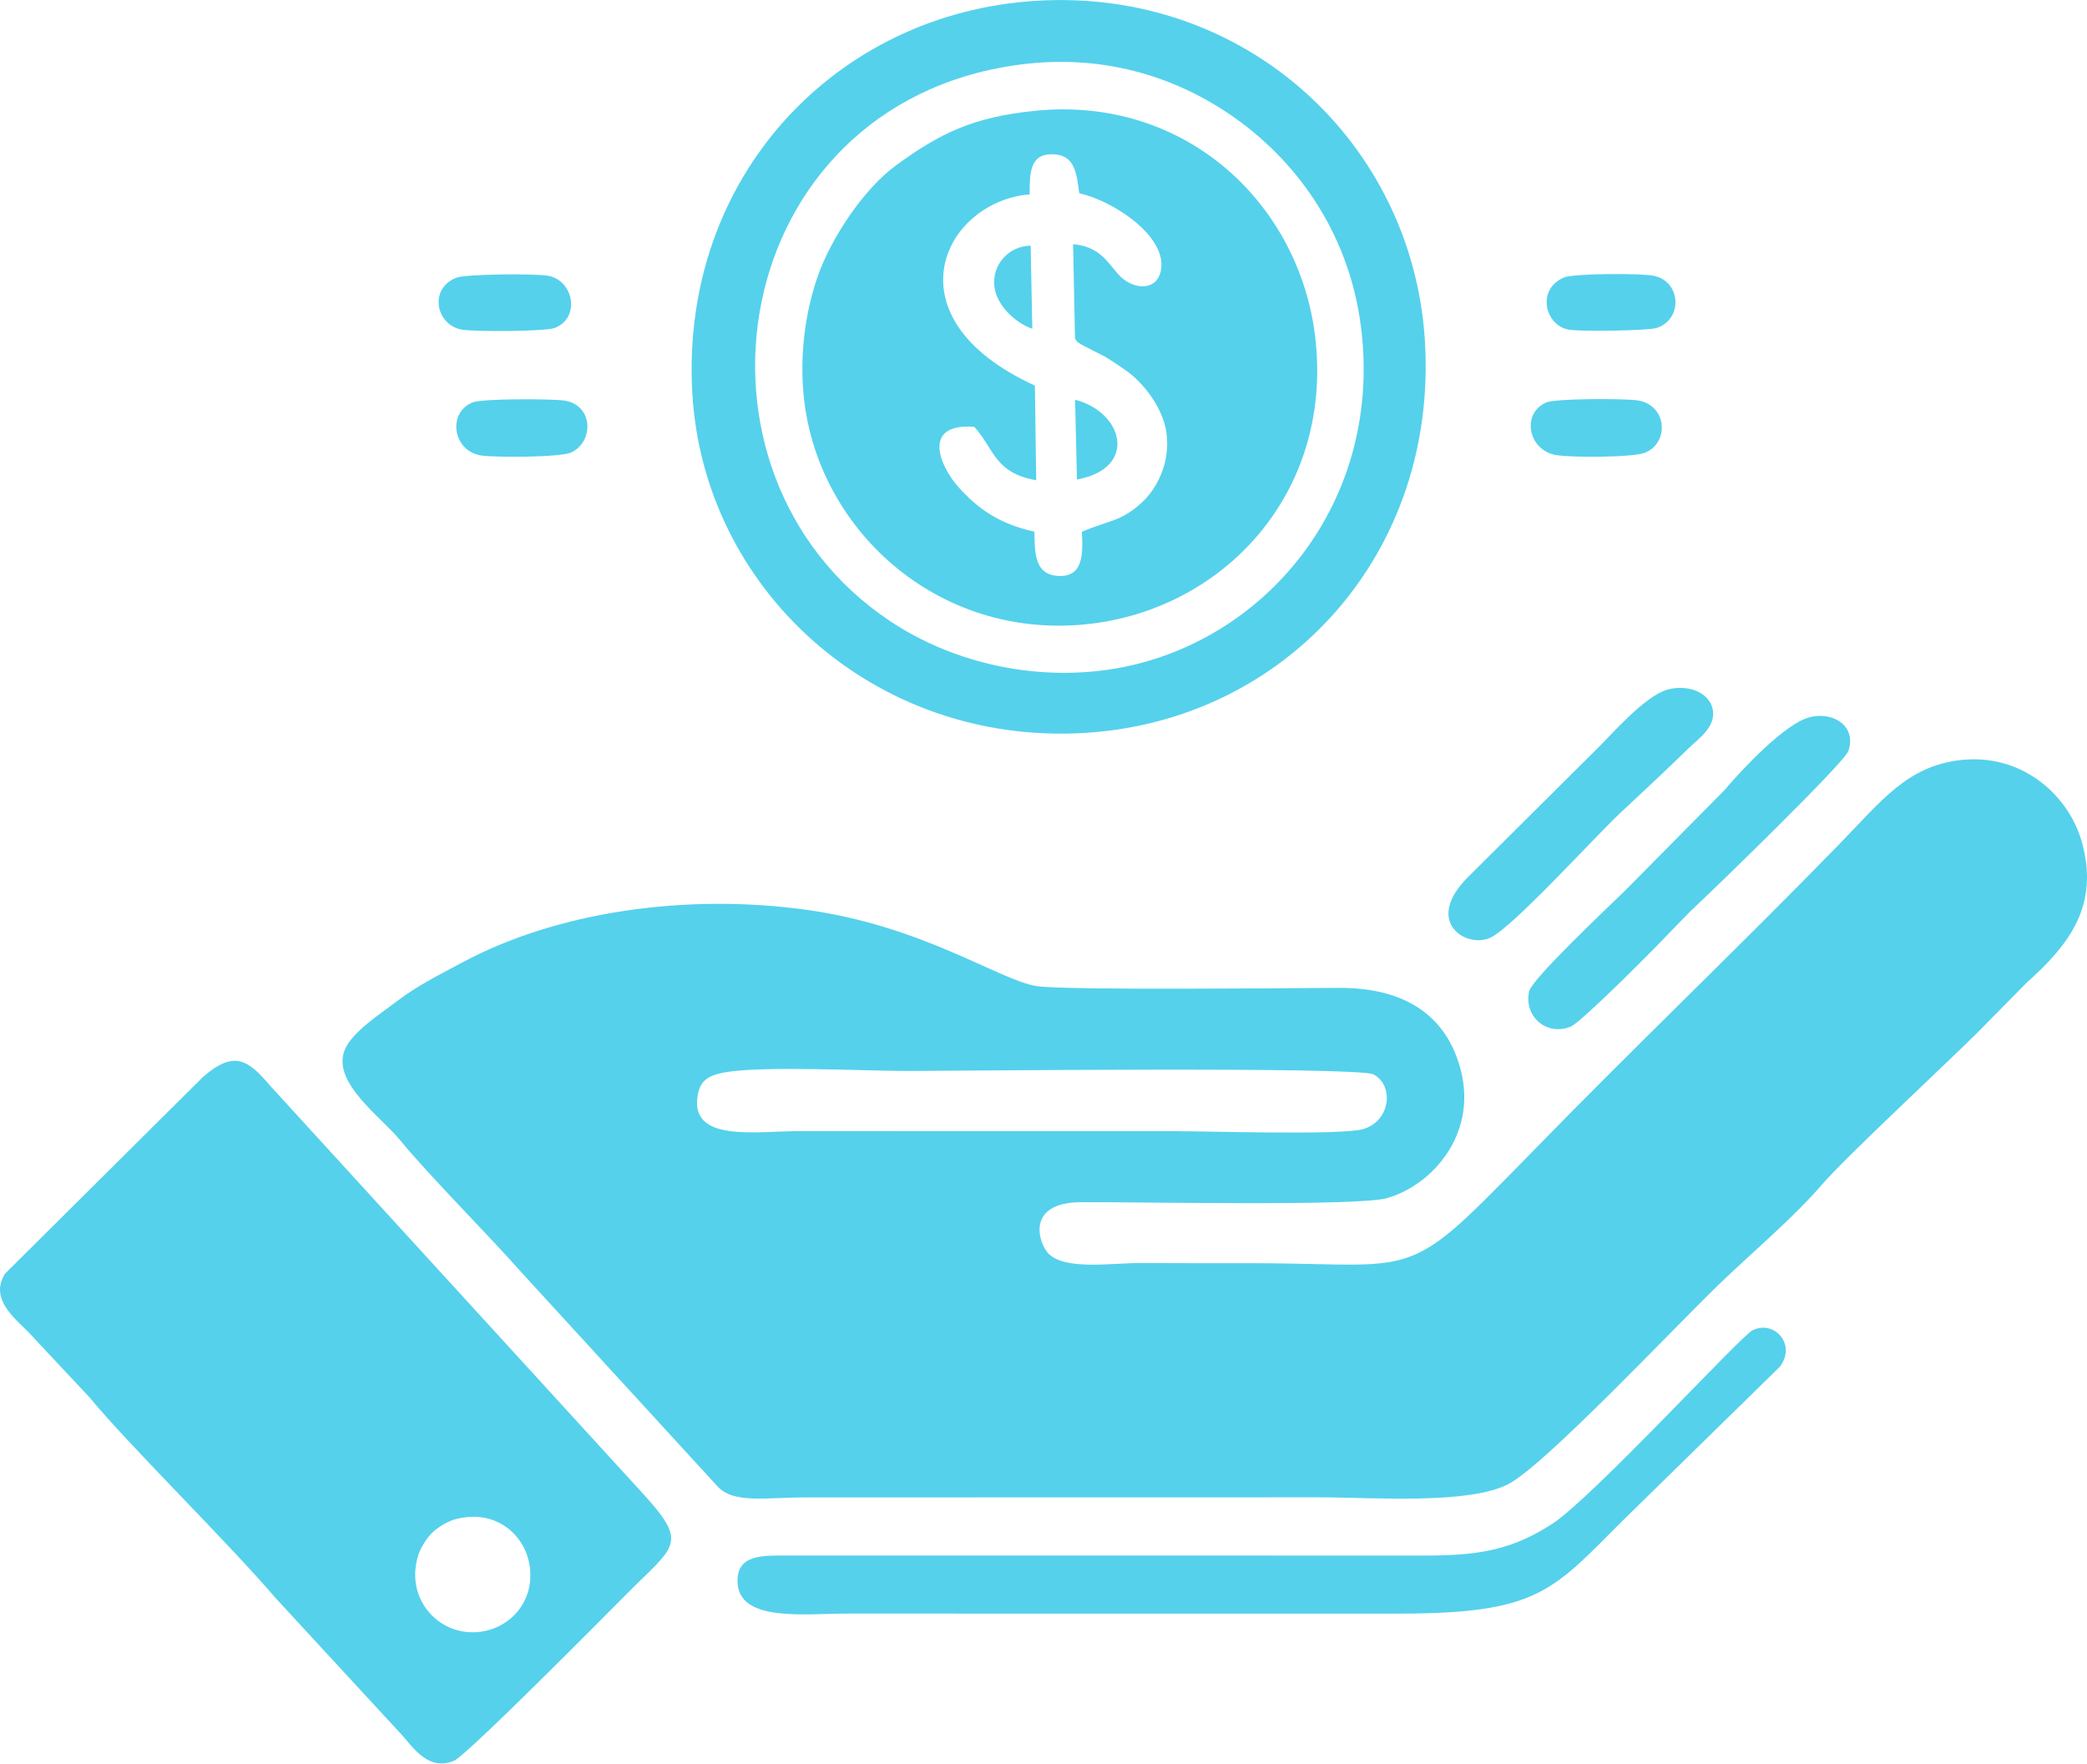
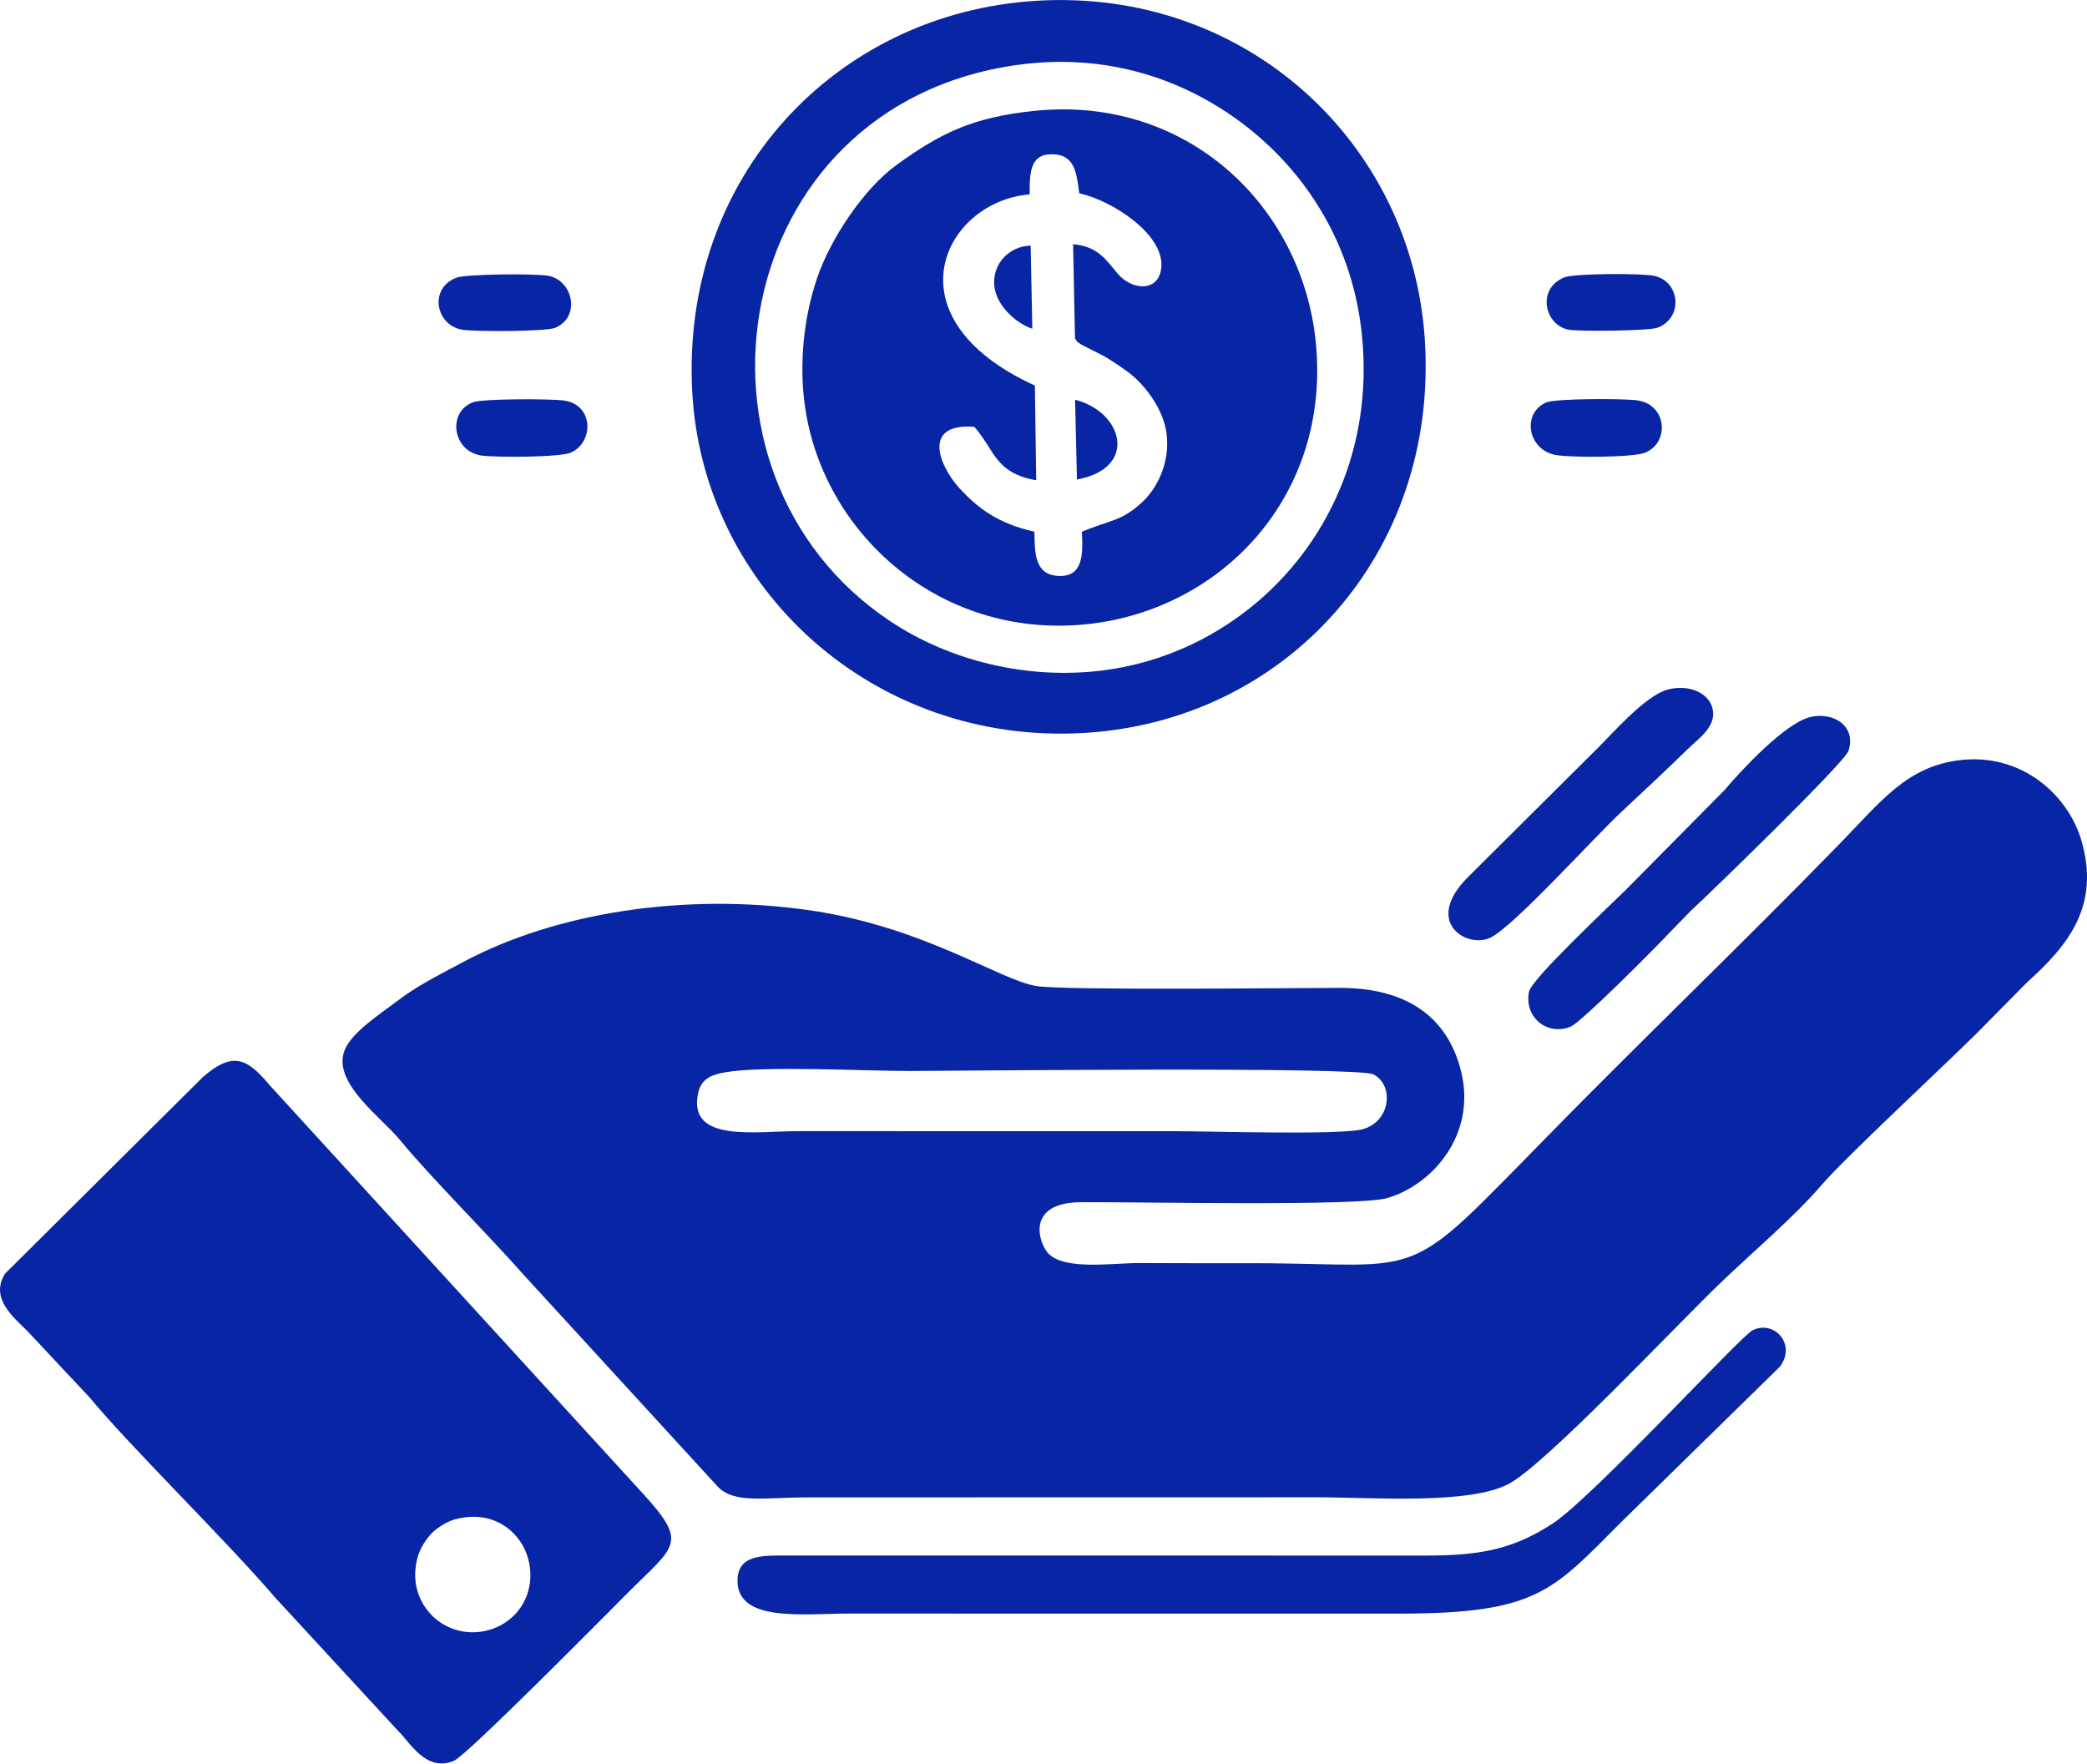
<svg xmlns="http://www.w3.org/2000/svg" viewBox="7529.845 7806.769 31.999 27.037">
  <g id="Camada_x0020_1" transform="matrix(0.011595, 0, 0, 0.011595, 7423.915, 7789.303)">
    <g style="">
-       <path d="M 10505.18 1507.43 C 10241.38 1524 10035.99 1739.8 10051.22 2024.28 C 10065.16 2284.52 10290.8 2491.95 10569.58 2475.49 C 10836.06 2459.76 11038.45 2238.49 11019.92 1954.92 C 11002.96 1695.5 10783.59 1489.95 10505.18 1507.43 L 10505.18 1507.43 Z" style="fill: rgb(85, 209, 236);" />
+       <path d="M 10505.18 1507.43 C 10241.38 1524 10035.99 1739.8 10051.22 2024.28 C 10065.16 2284.52 10290.8 2491.95 10569.58 2475.49 C 10836.06 2459.76 11038.45 2238.49 11019.92 1954.92 C 11002.96 1695.5 10783.59 1489.95 10505.18 1507.43 L 10505.18 1507.43 Z" style="fill: rgb(7, 37, 164);" />
      <path d="M 10481.65 1592.11 C 10096.95 1645.03 10019.03 2131.42 10312.49 2327.39 C 10392.46 2380.79 10494.6 2404.89 10592.18 2393.06 C 10798.29 2368.05 10965.46 2178.46 10935.62 1939.35 C 10920.57 1818.75 10856.1 1732.09 10791.32 1679.37 C 10716.61 1618.58 10610.79 1574.34 10481.65 1592.11 L 10481.65 1592.11 Z" style="fill: rgb(255, 255, 255);" />
-       <path d="M 10503.82 1652.91 C 10422.51 1661.27 10379.17 1682.24 10320.42 1725.18 C 10278.01 1756.18 10233.84 1821.95 10216.06 1874.87 C 10200.67 1920.69 10193.57 1973.92 10198.33 2026.86 C 10214.2 2203.67 10373.67 2352.65 10573.27 2331.68 C 10752.32 2312.87 10896.65 2160.49 10875.61 1957.43 C 10857.04 1778.08 10705.13 1632.23 10503.82 1652.91 L 10503.82 1652.91 Z" style="fill: rgb(85, 209, 236);" />
+       <path d="M 10503.82 1652.91 C 10422.51 1661.27 10379.17 1682.24 10320.42 1725.18 C 10278.01 1756.18 10233.84 1821.95 10216.06 1874.87 C 10200.67 1920.69 10193.57 1973.92 10198.33 2026.86 C 10214.2 2203.67 10373.67 2352.65 10573.27 2331.68 C 10752.32 2312.87 10896.65 2160.49 10875.61 1957.43 C 10857.04 1778.08 10705.13 1632.23 10503.82 1652.91 L 10503.82 1652.91 Z" style="fill: rgb(7, 37, 164);" />
      <path d="M 10497.43 1763.38 C 10384.58 1772.37 10306.77 1926.04 10504.34 2016.16 L 10506.05 2141.34 C 10450.53 2131.55 10450.76 2099.96 10424.12 2070.66 C 10353.42 2065.62 10378.91 2123.63 10404.06 2151.32 C 10429.44 2179.26 10457.13 2199.07 10503.73 2209.37 C 10503.9 2239.1 10504.65 2266.19 10535.11 2267.88 C 10568.76 2269.74 10567.95 2238.02 10566.46 2209.45 C 10604.21 2193.47 10617.91 2196.39 10646.2 2170.37 C 10665.02 2153.06 10684 2118.4 10678.23 2078.14 C 10673.87 2047.75 10651.79 2018.61 10633.32 2002.88 C 10624.9 1995.7 10608.86 1985.15 10596.75 1977.79 L 10566.13 1962.18 C 10555.58 1954.92 10562.76 1961.08 10557.36 1953.81 L 10554.85 1829.22 C 10588.73 1832.27 10599.1 1851.1 10614.01 1868.4 C 10633.94 1891.52 10669.69 1892.31 10671.62 1858.5 C 10674.06 1815.8 10607.48 1771.91 10562.98 1761.83 C 10559.49 1735.79 10557.3 1712.39 10530.57 1710.46 C 10497.69 1708.09 10497.34 1734.13 10497.43 1763.38 L 10497.43 1763.38 Z" style="fill: rgb(255, 255, 255);" />
-       <path d="M 9761.16 2038.29 C 9726.97 2051.35 9734.11 2103.61 9773.07 2108.75 C 9792.47 2111.3 9877.3 2111.26 9891.44 2104.5 C 9921.85 2089.95 9920.51 2040.72 9880.82 2035.84 C 9862.15 2033.55 9774.16 2033.33 9761.16 2038.29 Z" style="fill: rgb(85, 209, 236);" />
-       <path d="M 11180.38 2038.53 C 11147.45 2053.01 11156.29 2101.67 11193.45 2108.03 C 11213.96 2111.53 11295.95 2111.41 11311.63 2104.77 C 11343.9 2091.12 11340.2 2041.01 11300.49 2035.67 C 11281.74 2033.15 11192.63 2033.14 11180.38 2038.53 L 11180.38 2038.53 Z" style="fill: rgb(85, 209, 236);" />
-       <path d="M 9739.33 1873.53 C 9702.37 1887.81 9712.22 1936.37 9746.78 1942.23 C 9763.59 1945.09 9857.37 1944.74 9869.51 1939.93 C 9904.08 1926.26 9893.99 1877.09 9860.99 1871.03 C 9843.75 1867.87 9752.21 1868.56 9739.33 1873.53 Z" style="fill: rgb(85, 209, 236);" />
-       <path d="M11204.57 1873.04c-36.8,14.74 -26.68,62.41 4.88,69.08 13.38,2.83 106.53,1.7 117.86,-2.36 34.4,-12.32 30.95,-61.31 -4.27,-68.72 -17.08,-3.59 -105.54,-3.17 -118.47,2z" style="fill: rgb(85, 209, 236);" />
-       <path d="M 10559.93 2140.36 C 10641.17 2125.57 10621.36 2051.16 10557.49 2034.9 L 10559.93 2140.36 Z" style="fill: rgb(85, 209, 236);" />
-       <path d="M10500.9 1941.02l-2.16 -109.9c-28.05,0.5 -51.29,24.05 -47.98,53.97 2.76,25.02 28.08,48.55 50.14,55.93z" style="fill: rgb(85, 209, 236);" />
+       <path d="M 9761.16 2038.29 C 9726.97 2051.35 9734.11 2103.61 9773.07 2108.75 C 9792.47 2111.3 9877.3 2111.26 9891.44 2104.5 C 9921.85 2089.95 9920.51 2040.72 9880.82 2035.84 C 9862.15 2033.55 9774.16 2033.33 9761.16 2038.29 Z" style="fill: rgb(7, 37, 164);" />
+       <path d="M 11180.38 2038.53 C 11147.45 2053.01 11156.29 2101.67 11193.45 2108.03 C 11213.96 2111.53 11295.95 2111.41 11311.63 2104.77 C 11343.9 2091.12 11340.2 2041.01 11300.49 2035.67 C 11281.74 2033.15 11192.63 2033.14 11180.38 2038.53 L 11180.38 2038.53 Z" style="fill: rgb(7, 37, 164);" />
+       <path d="M 9739.33 1873.53 C 9702.37 1887.81 9712.22 1936.37 9746.78 1942.23 C 9763.59 1945.09 9857.37 1944.74 9869.51 1939.93 C 9904.08 1926.26 9893.99 1877.09 9860.99 1871.03 C 9843.75 1867.87 9752.21 1868.56 9739.33 1873.53 Z" style="fill: rgb(7, 37, 164);" />
+       <path d="M11204.57 1873.04c-36.8,14.74 -26.68,62.41 4.88,69.08 13.38,2.83 106.53,1.7 117.86,-2.36 34.4,-12.32 30.95,-61.31 -4.27,-68.72 -17.08,-3.59 -105.54,-3.17 -118.47,2z" style="fill: rgb(7, 37, 164);" />
+       <path d="M 10559.93 2140.36 C 10641.17 2125.57 10621.36 2051.16 10557.49 2034.9 L 10559.93 2140.36 Z" style="fill: rgb(7, 37, 164);" />
+       <path d="M10500.9 1941.02l-2.16 -109.9c-28.05,0.5 -51.29,24.05 -47.98,53.97 2.76,25.02 28.08,48.55 50.14,55.93z" style="fill: rgb(7, 37, 164);" />
    </g>
    <g style="">
-       <path d="M11728.44 2511.35c-70.57,8.07 -104.21,53.45 -160.48,111.27 -131.05,134.65 -271.61,268.75 -403.62,404.38 -23,23.64 -43.53,44.55 -66.94,67.74 -106.81,105.8 -115.89,80.98 -320.15,81.89 -44.87,0.2 -89.79,-0.13 -134.67,-0.19 -36.32,-0.04 -97.85,9.82 -120.11,-12.29 -12.62,-12.53 -31.89,-67.83 43.04,-68.2 78.86,-0.39 366.66,5.67 404.71,-5.42 60.04,-17.49 118.38,-84.18 97.64,-167.73 -17.97,-72.38 -72.59,-110.16 -159.78,-110.2 -52.51,-0.02 -364.57,3.65 -401.87,-2.45 -49.3,-8.05 -149.56,-79.19 -302.99,-100.64 -159.48,-22.3 -330.43,1.96 -456.48,69.69 -30.14,16.2 -59.03,30.52 -84.54,49.97 -22.74,17.35 -60.14,41.18 -70.21,64.77 -18.43,43.19 47.55,89.01 72.74,119.77 39.28,47.94 117.2,125.71 161.95,176.5l257.61 281.16c21.68,23.97 63.75,14.72 119.65,14.97l677.2 -0.13c68.71,0.06 199.45,10.12 250.79,-18.32 49.87,-27.62 216.92,-205.22 276.17,-262.48 43.74,-42.28 98.47,-87.93 136.9,-132.58 31.27,-36.33 159.8,-155.58 204.23,-199.65l66.85 -67.71c55.15,-49.44 97.05,-101.63 72.15,-187.53 -17.53,-60.44 -78.95,-115.82 -159.79,-106.59z" style="fill: rgb(85, 209, 236);" />
-       <path d="M9404.02 2930.61l-261.67 260.03c-20.34,33.14 12.24,58 30.41,76.46l81.89 87.38c51.98,63.25 180.43,188.79 246.22,265.59l162.45 176.07c14.69,14.26 36.17,53.97 72.82,38.47 17.3,-7.32 201.96,-194.09 229.09,-221.35 63.06,-63.36 81.88,-65.28 20.69,-132.08l-492.53 -538.85c-29.93,-35.51 -48.37,-47.44 -89.37,-11.72z" style="fill: rgb(85, 209, 236);" />
-       <path d="M11023.5 3563.21l-846.49 -0.04c-31.96,0.03 -66.84,-1.89 -65.89,34.72 1.41,53.96 88.45,41.95 146.69,42.06l727.22 0.05c183.26,0.04 203.33,-29.55 294.37,-120.79l210.07 -205.71c22.42,-29.71 -7.82,-62.48 -36.34,-48.05 -15.78,7.99 -211.88,221.44 -264.22,255.49 -50.6,32.91 -93.14,42.23 -165.41,42.27z" style="fill: rgb(85, 209, 236);" />
+       <path d="M11728.44 2511.35c-70.57,8.07 -104.21,53.45 -160.48,111.27 -131.05,134.65 -271.61,268.75 -403.62,404.38 -23,23.64 -43.53,44.55 -66.94,67.74 -106.81,105.8 -115.89,80.98 -320.15,81.89 -44.87,0.2 -89.79,-0.13 -134.67,-0.19 -36.32,-0.04 -97.85,9.82 -120.11,-12.29 -12.62,-12.53 -31.89,-67.83 43.04,-68.2 78.86,-0.39 366.66,5.67 404.71,-5.42 60.04,-17.49 118.38,-84.18 97.64,-167.73 -17.97,-72.38 -72.59,-110.16 -159.78,-110.2 -52.51,-0.02 -364.57,3.65 -401.87,-2.45 -49.3,-8.05 -149.56,-79.19 -302.99,-100.64 -159.48,-22.3 -330.43,1.96 -456.48,69.69 -30.14,16.2 -59.03,30.52 -84.54,49.97 -22.74,17.35 -60.14,41.18 -70.21,64.77 -18.43,43.19 47.55,89.01 72.74,119.77 39.28,47.94 117.2,125.71 161.95,176.5l257.61 281.16c21.68,23.97 63.75,14.72 119.65,14.97l677.2 -0.13c68.71,0.06 199.45,10.12 250.79,-18.32 49.87,-27.62 216.92,-205.22 276.17,-262.48 43.74,-42.28 98.47,-87.93 136.9,-132.58 31.27,-36.33 159.8,-155.58 204.23,-199.65l66.85 -67.71c55.15,-49.44 97.05,-101.63 72.15,-187.53 -17.53,-60.44 -78.95,-115.82 -159.79,-106.59z" style="fill: rgb(7, 37, 164);" />
+       <path d="M9404.02 2930.61l-261.67 260.03c-20.34,33.14 12.24,58 30.41,76.46l81.89 87.38c51.98,63.25 180.43,188.79 246.22,265.59l162.45 176.07c14.69,14.26 36.17,53.97 72.82,38.47 17.3,-7.32 201.96,-194.09 229.09,-221.35 63.06,-63.36 81.88,-65.28 20.69,-132.08l-492.53 -538.85c-29.93,-35.51 -48.37,-47.44 -89.37,-11.72z" style="fill: rgb(7, 37, 164);" />
+       <path d="M11023.5 3563.21l-846.49 -0.04c-31.96,0.03 -66.84,-1.89 -65.89,34.72 1.41,53.96 88.45,41.95 146.69,42.06l727.22 0.05c183.26,0.04 203.33,-29.55 294.37,-120.79l210.07 -205.71c22.42,-29.71 -7.82,-62.48 -36.34,-48.05 -15.78,7.99 -211.88,221.44 -264.22,255.49 -50.6,32.91 -93.14,42.23 -165.41,42.27z" style="fill: rgb(7, 37, 164);" />
      <path d="M10094.67 2924.24c-20.37,3.59 -32.15,9.75 -35.89,28.53 -12.92,64.94 76.49,49.15 133.62,49.25 83.37,0.13 166.73,0.01 250.1,0.07 82.08,0.05 164.17,-0.04 246.25,-0.03 44.78,0 217.73,5.46 248.4,-2.44 37.45,-9.64 42.82,-57.91 14.95,-72.63 -19.99,-10.56 -549.99,-4.62 -613.49,-4.53 -59.64,0.07 -193.47,-7.11 -243.94,1.78z" style="fill: rgb(255, 255, 255);" />
-       <path d="M11529.07 2454.62c-32.76,8.26 -89.14,68.47 -113.15,96.79l-130.14 131.52c-25.21,24.69 -124.5,117.9 -127.98,134.54 -6.98,33.51 23.64,59.1 54.9,46.4 14.08,-5.72 109.99,-101.94 132.16,-125.67l26.62 -27.32c30.48,-28.22 203.14,-195.84 208.51,-211.43 11.36,-33.02 -20.17,-52.57 -50.92,-44.83z" style="fill: rgb(85, 209, 236);" />
-       <path d="M11341.1 2418.12c-29.83,8 -73.79,59.08 -92.6,77.45l-171.7 170.76c-59.09,59.16 -1.68,94.53 29.64,79.97 30.52,-14.18 137.31,-132.86 174.89,-167.77 29.67,-27.58 58.18,-54.26 87.05,-82.45 12.96,-12.67 36.76,-28.39 32.34,-51.51 -4.26,-22.25 -32.09,-33.83 -59.62,-26.45z" style="fill: rgb(85, 209, 236);" />
+       <path d="M11529.07 2454.62c-32.76,8.26 -89.14,68.47 -113.15,96.79l-130.14 131.52c-25.21,24.69 -124.5,117.9 -127.98,134.54 -6.98,33.51 23.64,59.1 54.9,46.4 14.08,-5.72 109.99,-101.94 132.16,-125.67l26.62 -27.32c30.48,-28.22 203.14,-195.84 208.51,-211.43 11.36,-33.02 -20.17,-52.57 -50.92,-44.83z" style="fill: rgb(7, 37, 164);" />
+       <path d="M11341.1 2418.12c-29.83,8 -73.79,59.08 -92.6,77.45l-171.7 170.76c-59.09,59.16 -1.68,94.53 29.64,79.97 30.52,-14.18 137.31,-132.86 174.89,-167.77 29.67,-27.58 58.18,-54.26 87.05,-82.45 12.96,-12.67 36.76,-28.39 32.34,-51.51 -4.26,-22.25 -32.09,-33.83 -59.62,-26.45z" style="fill: rgb(7, 37, 164);" />
      <path d="M9753.56 3512.37c-18.2,1.87 -27.89,6.56 -41.04,16.17 -9.48,6.93 -19.37,21.65 -23.34,33.49 -3.45,10.25 -5.04,22.16 -3.97,34 3.55,39.56 39.23,72.89 83.88,68.2 40.06,-4.21 72.35,-38.3 67.64,-83.73 -4.15,-40.13 -38.14,-72.76 -83.17,-68.13z" style="fill: rgb(255, 255, 255);" />
    </g>
  </g>
</svg>
